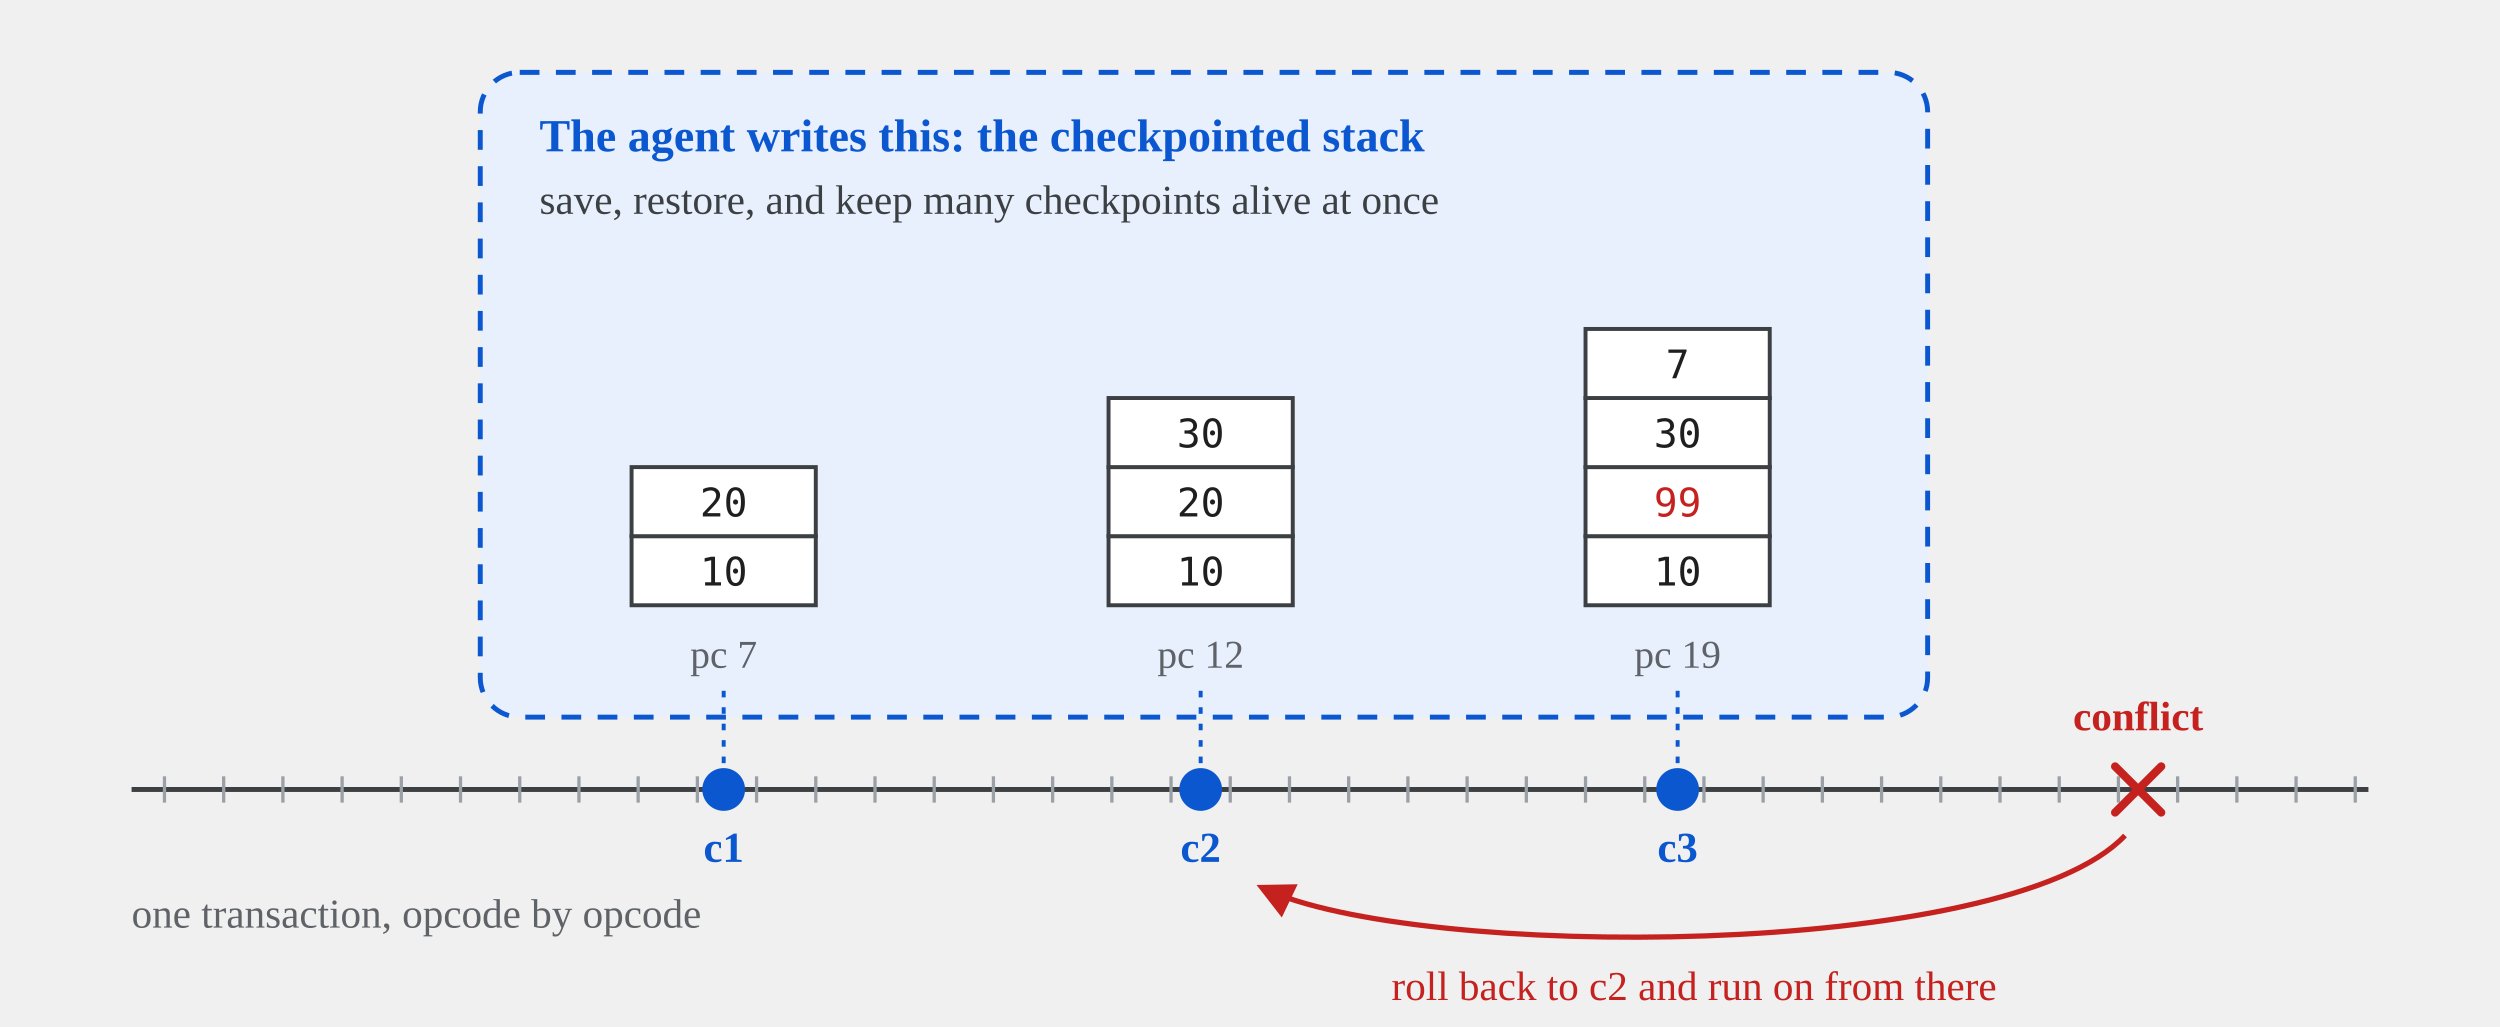
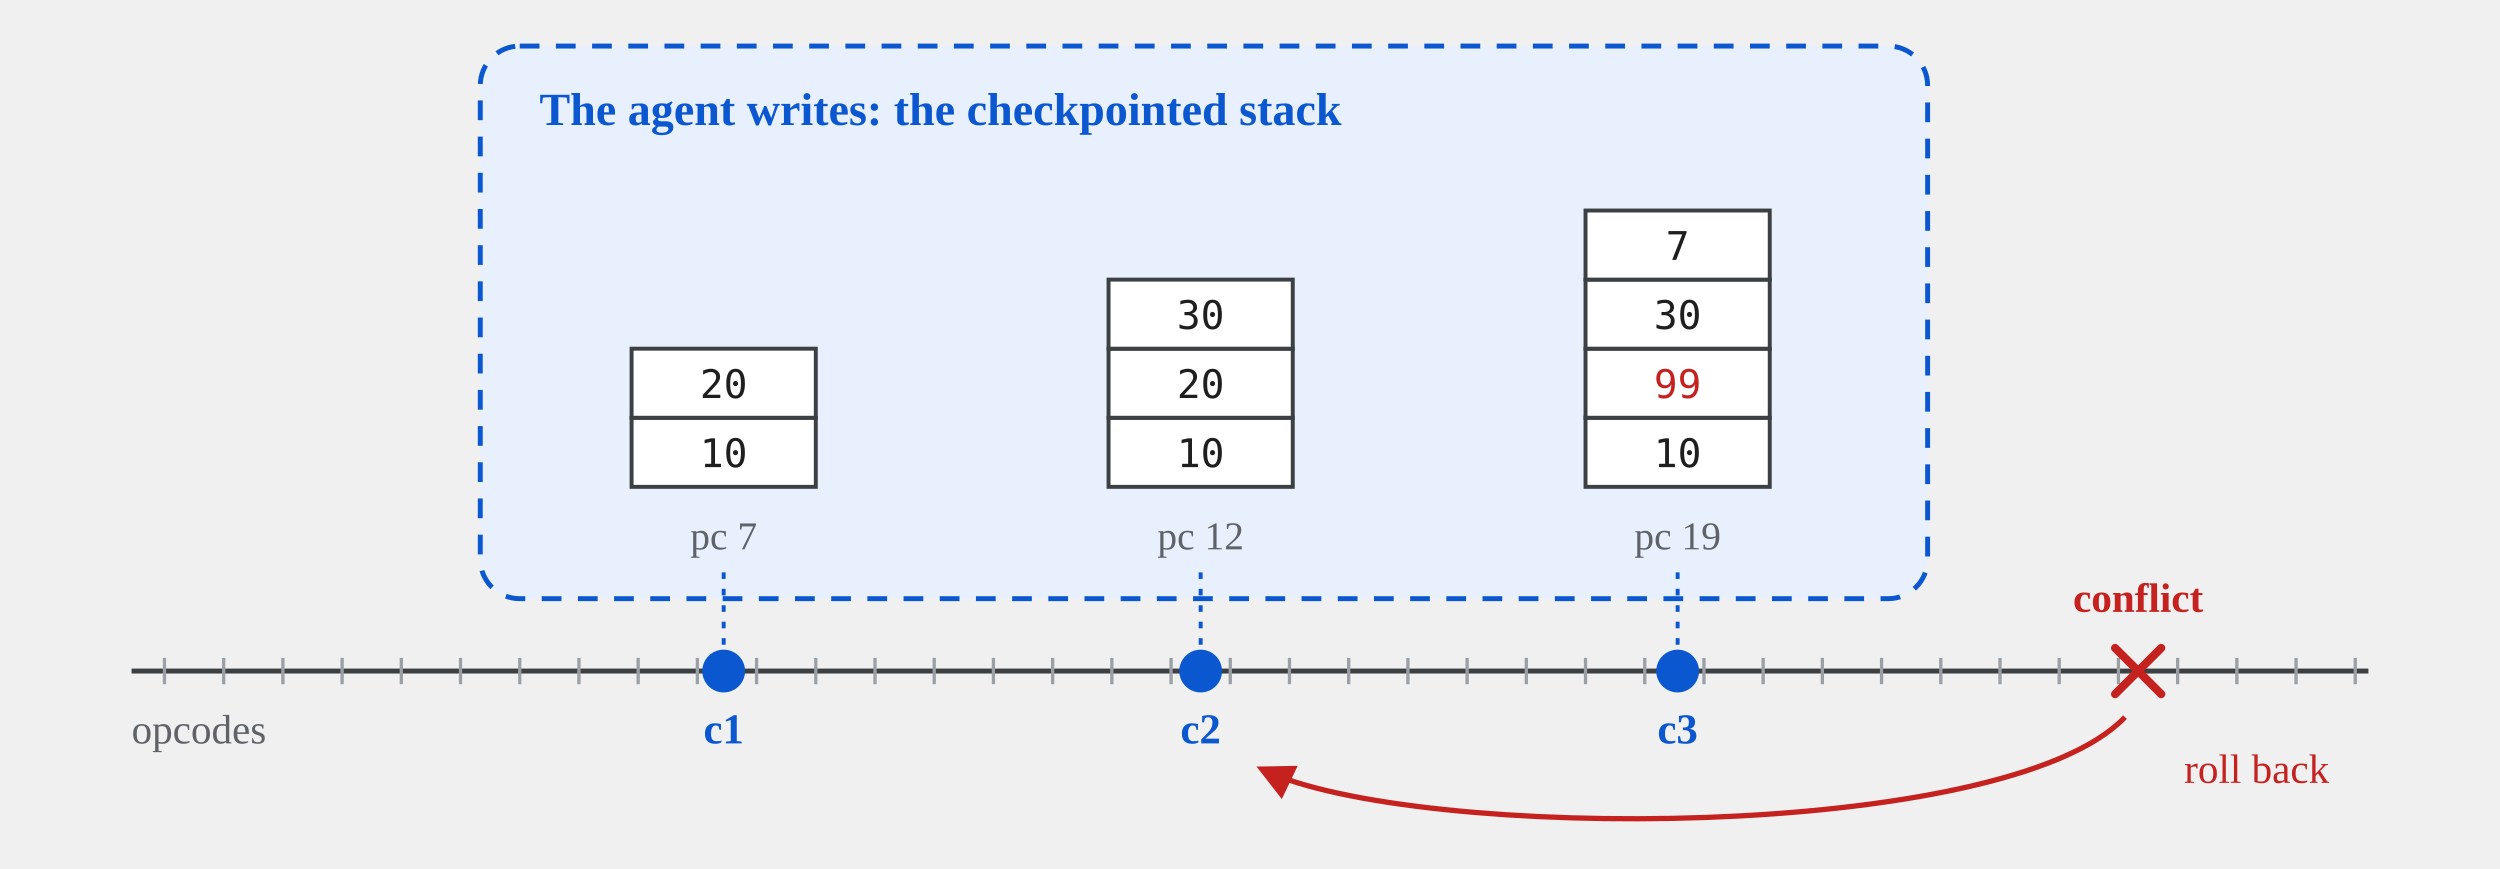
- <svg xmlns="http://www.w3.org/2000/svg" viewBox="0 0 760 312" role="img" aria-label="One transaction runs opcode by opcode. Checkpoints c1, c2 and c3 save the program position and the operand stack. A conflict rolls the transaction back to c2. The checkpointed stack is the part the agent writes.">
+ <svg xmlns="http://www.w3.org/2000/svg" viewBox="0 36 760 264" role="img" aria-label="One transaction runs opcode by opcode. Checkpoints c1, c2 and c3 save the program position and the operand stack. A conflict rolls the transaction back to c2. The checkpointed stack is the part the agent writes.">
  <defs>
    <marker id="spx-ar" viewBox="0 0 10 10" refX="8" refY="5" markerWidth="7" markerHeight="7" orient="auto">
      <path d="M0 0L10 5L0 10z" fill="#c5221f" />
    </marker>
  </defs>
-   <rect x="146" y="22" width="440" height="196" rx="12" fill="#e8f0fe" stroke="#0b57d0" stroke-width="1.5" stroke-dasharray="6 5" />
-   <text x="164" y="46" font-size="14" font-weight="600" fill="#0b57d0">The agent writes this: the checkpointed stack</text>
-   <text x="164" y="65" font-size="12.5" fill="#3c4043">save, restore, and keep many checkpoints alive at once</text>
+   <rect x="146" y="50" width="440" height="168" rx="12" fill="#e8f0fe" stroke="#0b57d0" stroke-width="1.5" stroke-dasharray="6 5" />
+   <text x="164" y="74" font-size="14" font-weight="600" fill="#0b57d0">The agent writes: the checkpointed stack</text>
  <rect x="192" y="163" width="56" height="21" fill="#fff" stroke="#3c4043" stroke-width="1.2" />
  <text x="220" y="178" font-size="12" text-anchor="middle" fill="#1f1f1f" font-family="ui-monospace,Menlo,monospace">10</text>
  <rect x="192" y="142" width="56" height="21" fill="#fff" stroke="#3c4043" stroke-width="1.2" />
  <text x="220" y="157" font-size="12" text-anchor="middle" fill="#1f1f1f" font-family="ui-monospace,Menlo,monospace">20</text>
  <text x="220" y="203" font-size="12" text-anchor="middle" fill="#5f6368">pc 7</text>
  <line x1="220" y1="210" x2="220" y2="232" stroke="#0b57d0" stroke-width="1.2" stroke-dasharray="2 3" />
  <rect x="337" y="163" width="56" height="21" fill="#fff" stroke="#3c4043" stroke-width="1.2" />
  <text x="365" y="178" font-size="12" text-anchor="middle" fill="#1f1f1f" font-family="ui-monospace,Menlo,monospace">10</text>
  <rect x="337" y="142" width="56" height="21" fill="#fff" stroke="#3c4043" stroke-width="1.2" />
  <text x="365" y="157" font-size="12" text-anchor="middle" fill="#1f1f1f" font-family="ui-monospace,Menlo,monospace">20</text>
  <rect x="337" y="121" width="56" height="21" fill="#fff" stroke="#3c4043" stroke-width="1.2" />
  <text x="365" y="136" font-size="12" text-anchor="middle" fill="#1f1f1f" font-family="ui-monospace,Menlo,monospace">30</text>
  <text x="365" y="203" font-size="12" text-anchor="middle" fill="#5f6368">pc 12</text>
  <line x1="365" y1="210" x2="365" y2="232" stroke="#0b57d0" stroke-width="1.2" stroke-dasharray="2 3" />
  <rect x="482" y="163" width="56" height="21" fill="#fff" stroke="#3c4043" stroke-width="1.2" />
  <text x="510" y="178" font-size="12" text-anchor="middle" fill="#1f1f1f" font-family="ui-monospace,Menlo,monospace">10</text>
  <rect x="482" y="142" width="56" height="21" fill="#fff" stroke="#3c4043" stroke-width="1.2" />
  <text x="510" y="157" font-size="12" text-anchor="middle" fill="#c5221f" font-family="ui-monospace,Menlo,monospace">99</text>
  <rect x="482" y="121" width="56" height="21" fill="#fff" stroke="#3c4043" stroke-width="1.2" />
  <text x="510" y="136" font-size="12" text-anchor="middle" fill="#1f1f1f" font-family="ui-monospace,Menlo,monospace">30</text>
  <rect x="482" y="100" width="56" height="21" fill="#fff" stroke="#3c4043" stroke-width="1.2" />
  <text x="510" y="115" font-size="12" text-anchor="middle" fill="#1f1f1f" font-family="ui-monospace,Menlo,monospace">7</text>
  <text x="510" y="203" font-size="12" text-anchor="middle" fill="#5f6368">pc 19</text>
  <line x1="510" y1="210" x2="510" y2="232" stroke="#0b57d0" stroke-width="1.2" stroke-dasharray="2 3" />
  <line x1="40" y1="240" x2="720" y2="240" stroke="#3c4043" stroke-width="1.5" />
  <line x1="50" y1="236" x2="50" y2="244" stroke="#9aa0a6" stroke-width="1" />
  <line x1="68" y1="236" x2="68" y2="244" stroke="#9aa0a6" stroke-width="1" />
  <line x1="86" y1="236" x2="86" y2="244" stroke="#9aa0a6" stroke-width="1" />
  <line x1="104" y1="236" x2="104" y2="244" stroke="#9aa0a6" stroke-width="1" />
  <line x1="122" y1="236" x2="122" y2="244" stroke="#9aa0a6" stroke-width="1" />
  <line x1="140" y1="236" x2="140" y2="244" stroke="#9aa0a6" stroke-width="1" />
  <line x1="158" y1="236" x2="158" y2="244" stroke="#9aa0a6" stroke-width="1" />
  <line x1="176" y1="236" x2="176" y2="244" stroke="#9aa0a6" stroke-width="1" />
  <line x1="194" y1="236" x2="194" y2="244" stroke="#9aa0a6" stroke-width="1" />
  <line x1="212" y1="236" x2="212" y2="244" stroke="#9aa0a6" stroke-width="1" />
  <line x1="230" y1="236" x2="230" y2="244" stroke="#9aa0a6" stroke-width="1" />
  <line x1="248" y1="236" x2="248" y2="244" stroke="#9aa0a6" stroke-width="1" />
  <line x1="266" y1="236" x2="266" y2="244" stroke="#9aa0a6" stroke-width="1" />
  <line x1="284" y1="236" x2="284" y2="244" stroke="#9aa0a6" stroke-width="1" />
  <line x1="302" y1="236" x2="302" y2="244" stroke="#9aa0a6" stroke-width="1" />
  <line x1="320" y1="236" x2="320" y2="244" stroke="#9aa0a6" stroke-width="1" />
  <line x1="338" y1="236" x2="338" y2="244" stroke="#9aa0a6" stroke-width="1" />
  <line x1="356" y1="236" x2="356" y2="244" stroke="#9aa0a6" stroke-width="1" />
  <line x1="374" y1="236" x2="374" y2="244" stroke="#9aa0a6" stroke-width="1" />
  <line x1="392" y1="236" x2="392" y2="244" stroke="#9aa0a6" stroke-width="1" />
  <line x1="410" y1="236" x2="410" y2="244" stroke="#9aa0a6" stroke-width="1" />
  <line x1="428" y1="236" x2="428" y2="244" stroke="#9aa0a6" stroke-width="1" />
  <line x1="446" y1="236" x2="446" y2="244" stroke="#9aa0a6" stroke-width="1" />
  <line x1="464" y1="236" x2="464" y2="244" stroke="#9aa0a6" stroke-width="1" />
  <line x1="482" y1="236" x2="482" y2="244" stroke="#9aa0a6" stroke-width="1" />
  <line x1="500" y1="236" x2="500" y2="244" stroke="#9aa0a6" stroke-width="1" />
  <line x1="518" y1="236" x2="518" y2="244" stroke="#9aa0a6" stroke-width="1" />
  <line x1="536" y1="236" x2="536" y2="244" stroke="#9aa0a6" stroke-width="1" />
  <line x1="554" y1="236" x2="554" y2="244" stroke="#9aa0a6" stroke-width="1" />
  <line x1="572" y1="236" x2="572" y2="244" stroke="#9aa0a6" stroke-width="1" />
  <line x1="590" y1="236" x2="590" y2="244" stroke="#9aa0a6" stroke-width="1" />
  <line x1="608" y1="236" x2="608" y2="244" stroke="#9aa0a6" stroke-width="1" />
  <line x1="626" y1="236" x2="626" y2="244" stroke="#9aa0a6" stroke-width="1" />
  <line x1="644" y1="236" x2="644" y2="244" stroke="#9aa0a6" stroke-width="1" />
  <line x1="662" y1="236" x2="662" y2="244" stroke="#9aa0a6" stroke-width="1" />
  <line x1="680" y1="236" x2="680" y2="244" stroke="#9aa0a6" stroke-width="1" />
  <line x1="698" y1="236" x2="698" y2="244" stroke="#9aa0a6" stroke-width="1" />
  <line x1="716" y1="236" x2="716" y2="244" stroke="#9aa0a6" stroke-width="1" />
  <circle cx="220" cy="240" r="6.5" fill="#0b57d0" />
  <text x="220" y="262" font-size="13" font-weight="600" text-anchor="middle" fill="#0b57d0">c1</text>
  <circle cx="365" cy="240" r="6.5" fill="#0b57d0" />
  <text x="365" y="262" font-size="13" font-weight="600" text-anchor="middle" fill="#0b57d0">c2</text>
  <circle cx="510" cy="240" r="6.5" fill="#0b57d0" />
  <text x="510" y="262" font-size="13" font-weight="600" text-anchor="middle" fill="#0b57d0">c3</text>
  <path d="M643 233l14 14M657 233l-14 14" stroke="#c5221f" stroke-width="2.5" stroke-linecap="round" />
  <text x="650" y="222" font-size="12.5" font-weight="600" text-anchor="middle" fill="#c5221f">conflict</text>
  <path d="M646 254 C 610 292, 430 292, 384 270" fill="none" stroke="#c5221f" stroke-width="1.6" marker-end="url(#spx-ar)" />
-   <text x="515" y="304" font-size="12.5" text-anchor="middle" fill="#c5221f">roll back to c2 and run on from there</text>
-   <text x="40" y="282" font-size="12.5" fill="#5f6368">one transaction, opcode by opcode</text>
+   <text x="664" y="274" font-size="12.5" fill="#c5221f">roll back</text>
+   <text x="40" y="262" font-size="12.5" fill="#5f6368">opcodes</text>
</svg>
